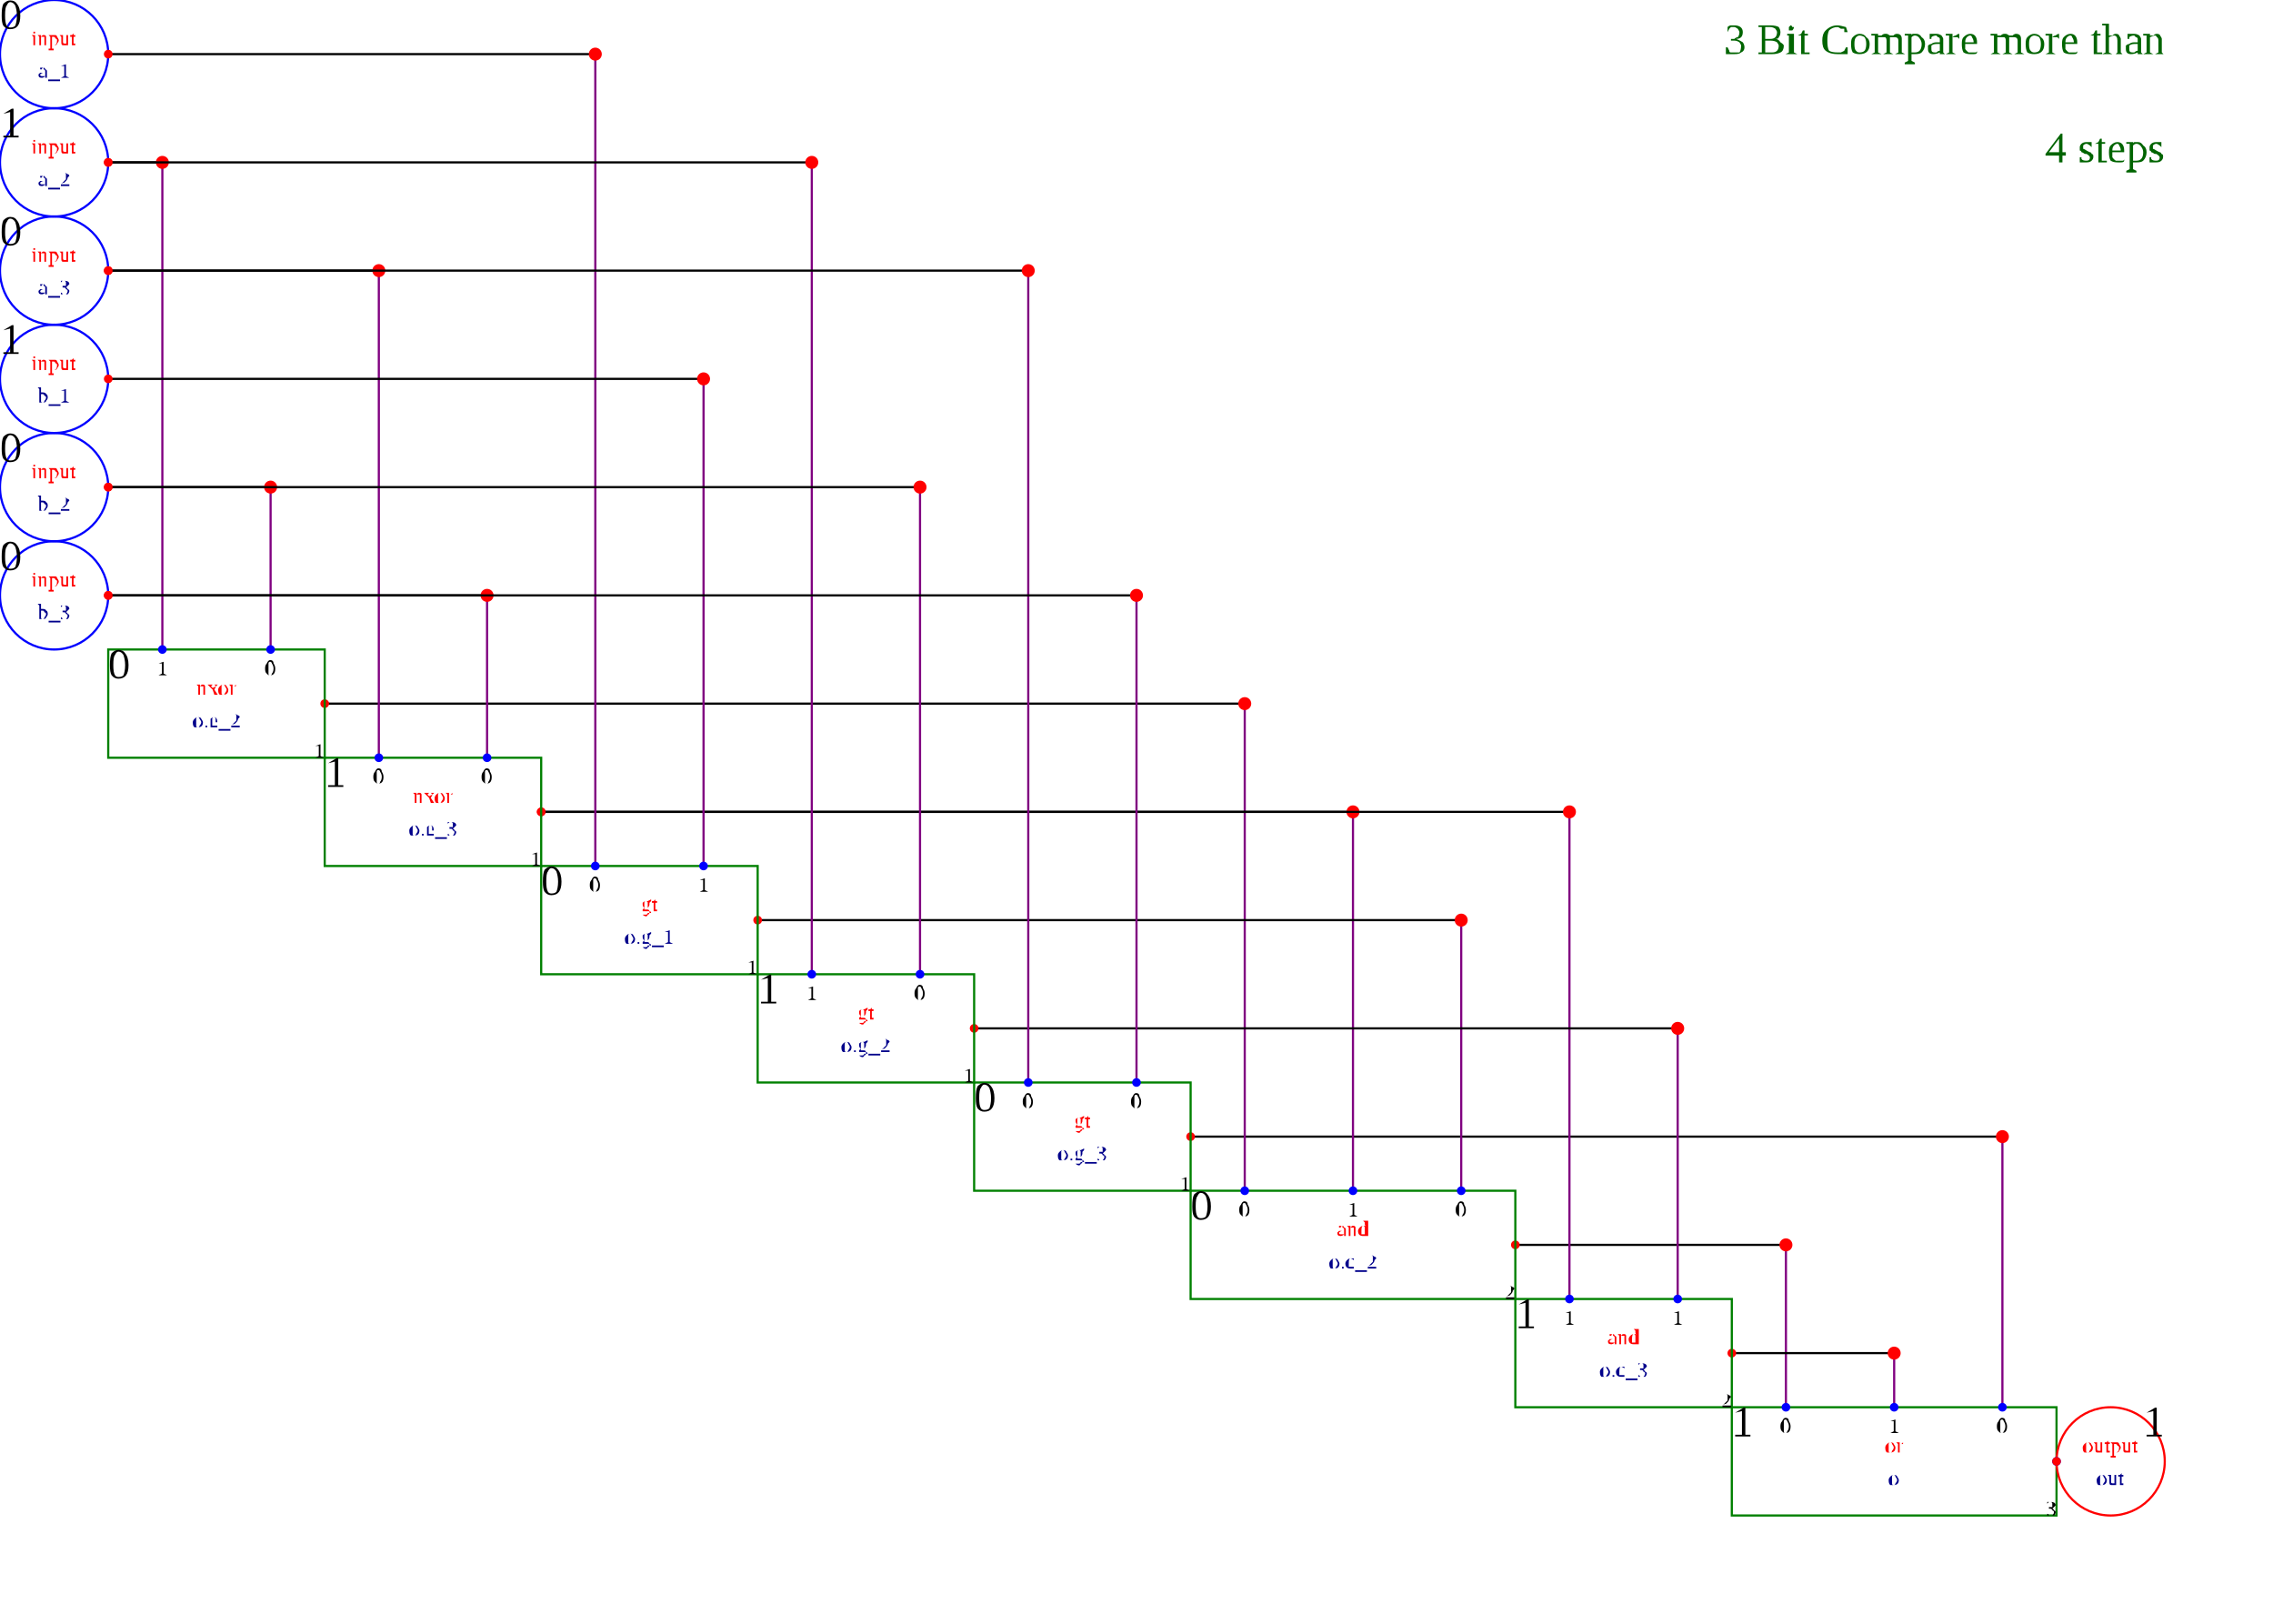
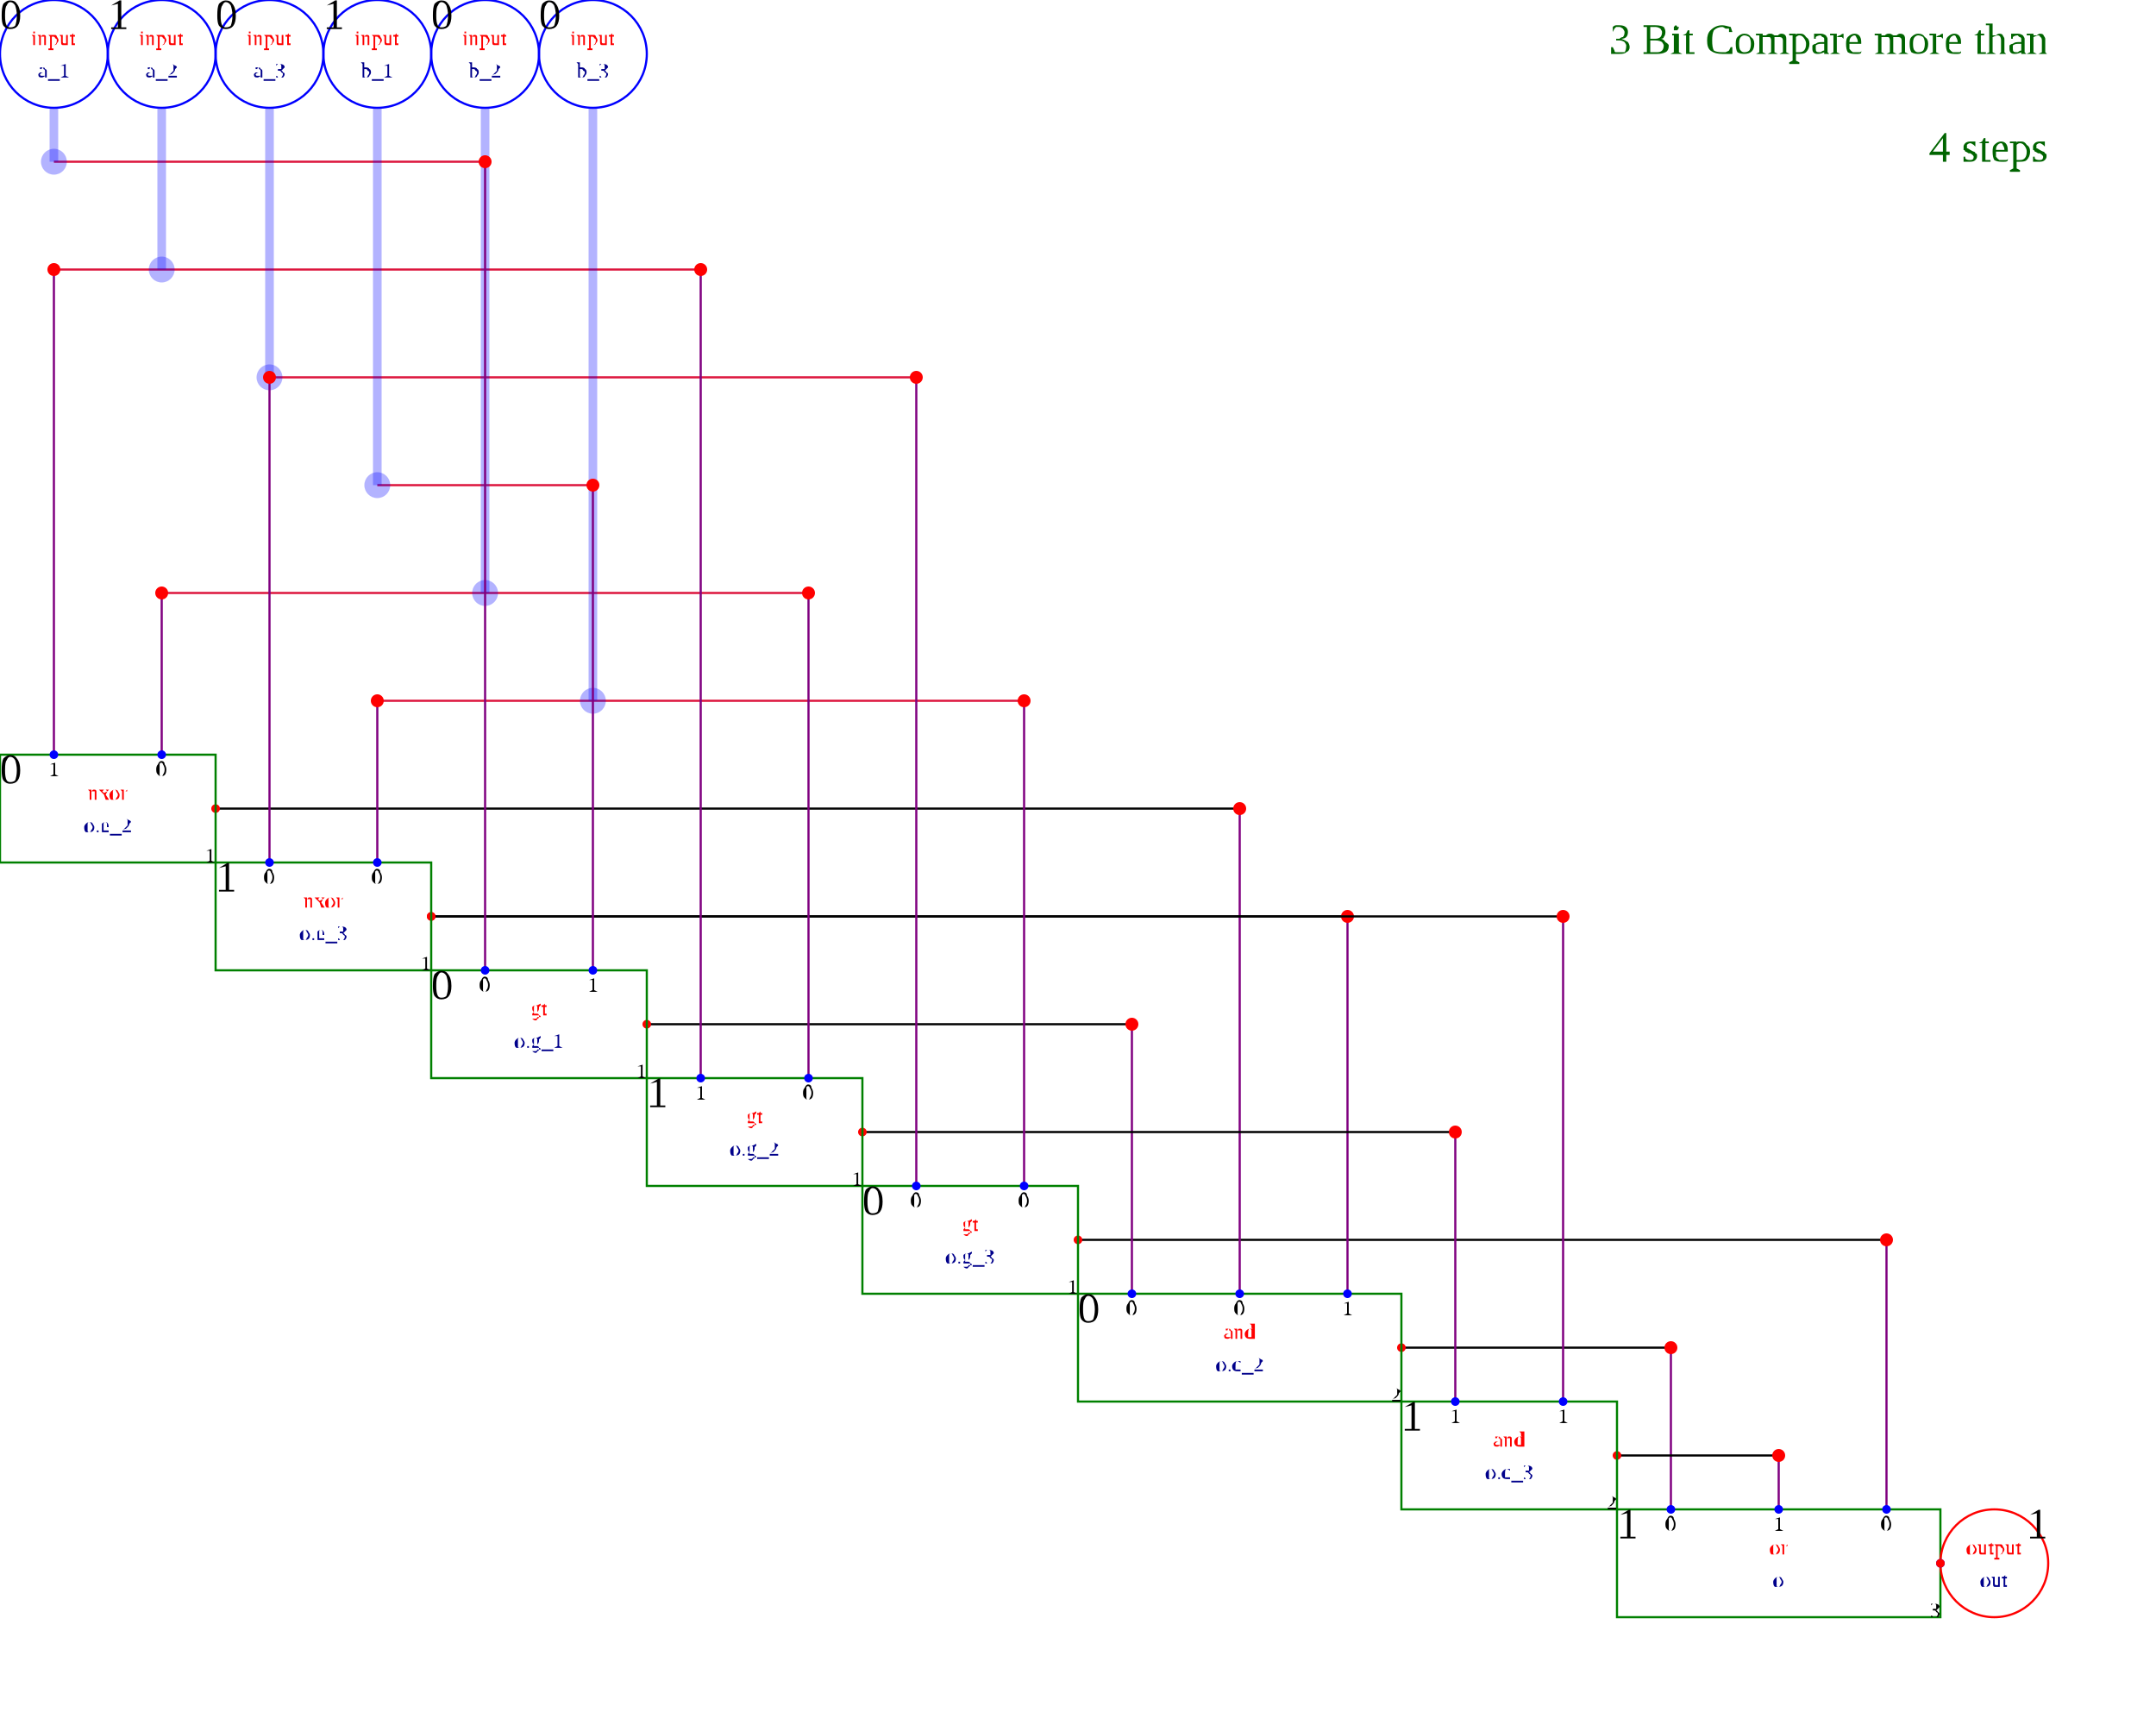
- <svg xmlns="http://www.w3.org/2000/svg" height="100%" viewBox="0 0 21 15" width="100%">
-   <text fill="darkGreen" font-size="0.4" stroke-width="0.04" text-anchor="end" x="20" y="0.5">3 Bit Compare more than
+ <svg xmlns="http://www.w3.org/2000/svg" height="100%" viewBox="0 0 20 16" width="100%">
+   <text fill="darkGreen" font-size="0.4" stroke-width="0.04" text-anchor="end" x="19" y="0.5" z="-1">3 Bit Compare more than
</text>
-   <text fill="darkGreen" font-size="0.4" stroke-width="0.04" text-anchor="end" x="20" y="1.5">4 steps</text>
+   <text fill="darkGreen" font-size="0.4" stroke-width="0.04" text-anchor="end" x="19" y="1.5" z="-1">4 steps</text>
+   <line font-size="0.2" stroke="#DC143C" stroke-width="0.02" x1="0.5" x2="4.5" y1="1.5" y2="1.5" />
+   <line font-size="0.2" opacity="0.3" stroke="blue" stroke-width="0.08" x1="0.5" x2="0.5" y1="1" y2="1.5" />
+   <circle cx="0.5" cy="1.5" fill="blue" font-size="0.2" opacity="0.3" r="0.12" stroke-width="0.02" />
+   <line font-size="0.2" stroke="#DC143C" stroke-width="0.02" x1="0.5" x2="6.5" y1="2.5" y2="2.5" />
+   <line font-size="0.2" opacity="0.3" stroke="blue" stroke-width="0.08" x1="1.5" x2="1.5" y1="1" y2="2.5" />
+   <circle cx="1.5" cy="2.5" fill="blue" font-size="0.2" opacity="0.3" r="0.12" stroke-width="0.02" />
+   <line font-size="0.2" stroke="#DC143C" stroke-width="0.02" x1="2.5" x2="8.5" y1="3.5" y2="3.5" />
+   <line font-size="0.2" opacity="0.3" stroke="blue" stroke-width="0.08" x1="2.5" x2="2.5" y1="1" y2="3.5" />
+   <circle cx="2.5" cy="3.5" fill="blue" font-size="0.2" opacity="0.3" r="0.12" stroke-width="0.02" />
+   <line font-size="0.2" stroke="#DC143C" stroke-width="0.02" x1="3.5" x2="5.5" y1="4.5" y2="4.5" />
+   <line font-size="0.2" opacity="0.3" stroke="blue" stroke-width="0.08" x1="3.5" x2="3.5" y1="1" y2="4.5" />
+   <circle cx="3.5" cy="4.5" fill="blue" font-size="0.2" opacity="0.3" r="0.12" stroke-width="0.02" />
+   <line font-size="0.2" stroke="#DC143C" stroke-width="0.02" x1="1.5" x2="7.5" y1="5.5" y2="5.5" />
+   <line font-size="0.2" opacity="0.3" stroke="blue" stroke-width="0.08" x1="4.5" x2="4.5" y1="1" y2="5.5" />
+   <circle cx="4.5" cy="5.5" fill="blue" font-size="0.2" opacity="0.3" r="0.12" stroke-width="0.02" />
+   <line font-size="0.2" stroke="#DC143C" stroke-width="0.02" x1="3.5" x2="9.5" y1="6.5" y2="6.5" />
+   <line font-size="0.2" opacity="0.3" stroke="blue" stroke-width="0.08" x1="5.5" x2="5.5" y1="1" y2="6.5" />
+   <circle cx="5.5" cy="6.5" fill="blue" font-size="0.2" opacity="0.3" r="0.12" stroke-width="0.02" />
  <circle cx="0.5" cy="0.5" fill="transparent" font-size="0.2" r="0.5" stroke="blue" stroke-width="0.02" />
  <text dominant-baseline="hanging" fill="black" font-size="0.4" stroke-width="0.04" text-anchor="start" x="0" y="0">0</text>
  <text dominant-baseline="auto" fill="red" font-size="0.2" stroke-width="0.02" text-anchor="middle" x="0.5" y="0.417">input</text>
  <text dominant-baseline="hanging" fill="darkblue" font-size="0.2" stroke-width="0.02" text-anchor="middle" x="0.5" y="0.583">a_1</text>
-   <circle cx="0.5" cy="1.5" fill="transparent" font-size="0.2" r="0.5" stroke="blue" stroke-width="0.02" />
-   <text dominant-baseline="hanging" fill="black" font-size="0.4" stroke-width="0.04" text-anchor="start" x="0" y="1">1</text>
-   <text dominant-baseline="auto" fill="red" font-size="0.2" stroke-width="0.02" text-anchor="middle" x="0.5" y="1.417">input</text>
-   <text dominant-baseline="hanging" fill="darkblue" font-size="0.2" stroke-width="0.02" text-anchor="middle" x="0.5" y="1.583">a_2</text>
-   <circle cx="0.5" cy="2.5" fill="transparent" font-size="0.2" r="0.5" stroke="blue" stroke-width="0.02" />
-   <text dominant-baseline="hanging" fill="black" font-size="0.4" stroke-width="0.04" text-anchor="start" x="0" y="2">0</text>
-   <text dominant-baseline="auto" fill="red" font-size="0.2" stroke-width="0.02" text-anchor="middle" x="0.5" y="2.417">input</text>
-   <text dominant-baseline="hanging" fill="darkblue" font-size="0.2" stroke-width="0.02" text-anchor="middle" x="0.5" y="2.583">a_3</text>
-   <circle cx="0.5" cy="3.5" fill="transparent" font-size="0.2" r="0.5" stroke="blue" stroke-width="0.02" />
-   <text dominant-baseline="hanging" fill="black" font-size="0.4" stroke-width="0.04" text-anchor="start" x="0" y="3">1</text>
-   <text dominant-baseline="auto" fill="red" font-size="0.2" stroke-width="0.02" text-anchor="middle" x="0.5" y="3.417">input</text>
-   <text dominant-baseline="hanging" fill="darkblue" font-size="0.2" stroke-width="0.02" text-anchor="middle" x="0.5" y="3.583">b_1</text>
-   <circle cx="0.5" cy="4.5" fill="transparent" font-size="0.2" r="0.5" stroke="blue" stroke-width="0.02" />
-   <text dominant-baseline="hanging" fill="black" font-size="0.4" stroke-width="0.04" text-anchor="start" x="0" y="4">0</text>
-   <text dominant-baseline="auto" fill="red" font-size="0.2" stroke-width="0.02" text-anchor="middle" x="0.5" y="4.417">input</text>
-   <text dominant-baseline="hanging" fill="darkblue" font-size="0.2" stroke-width="0.02" text-anchor="middle" x="0.5" y="4.583">b_2</text>
-   <circle cx="0.5" cy="5.5" fill="transparent" font-size="0.2" r="0.5" stroke="blue" stroke-width="0.02" />
-   <text dominant-baseline="hanging" fill="black" font-size="0.4" stroke-width="0.04" text-anchor="start" x="0" y="5">0</text>
-   <text dominant-baseline="auto" fill="red" font-size="0.2" stroke-width="0.02" text-anchor="middle" x="0.5" y="5.417">input</text>
-   <text dominant-baseline="hanging" fill="darkblue" font-size="0.2" stroke-width="0.02" text-anchor="middle" x="0.5" y="5.583">b_3</text>
-   <rect fill="transparent" font-size="0.2" height="1" stroke="green" stroke-width="0.02" width="3" x="16" y="13" />
-   <text dominant-baseline="hanging" fill="black" font-size="0.4" stroke-width="0.04" text-anchor="start" x="16" y="13">1</text>
-   <text fill="black" font-size="0.2" stroke-width="0.02" text-anchor="end" x="19" y="14">3</text>
-   <text dominant-baseline="auto" fill="red" font-size="0.2" stroke-width="0.02" text-anchor="middle" x="17.5" y="13.417">or</text>
-   <text dominant-baseline="hanging" fill="darkblue" font-size="0.2" stroke-width="0.02" text-anchor="middle" x="17.5" y="13.583">o</text>
-   <line font-size="0.2" stroke="black" stroke-width="0.02" x1="14" x2="16.5" y1="11.5" y2="11.5" />
-   <line font-size="0.2" stroke="purple" stroke-width="0.02" x1="16.5" x2="16.5" y1="11.5" y2="13" />
-   <circle cx="16.5" cy="11.5" fill="red" font-size="0.2" r="0.06" stroke-width="0.02" />
-   <circle cx="16.5" cy="13" fill="blue" font-size="0.2" r="0.04" stroke-width="0.02" />
-   <circle cx="14" cy="11.5" fill="red" font-size="0.2" r="0.04" stroke-width="0.02" />
-   <text dominant-baseline="hanging" fill="black" font-size="0.2" stroke-width="0.02" text-anchor="middle" x="16.5" y="13.1">0</text>
-   <line font-size="0.2" stroke="black" stroke-width="0.02" x1="16" x2="17.5" y1="12.5" y2="12.5" />
-   <line font-size="0.2" stroke="purple" stroke-width="0.02" x1="17.5" x2="17.5" y1="12.5" y2="13" />
-   <circle cx="17.5" cy="12.5" fill="red" font-size="0.2" r="0.06" stroke-width="0.02" />
-   <circle cx="17.5" cy="13" fill="blue" font-size="0.2" r="0.04" stroke-width="0.02" />
-   <circle cx="16" cy="12.5" fill="red" font-size="0.2" r="0.04" stroke-width="0.02" />
-   <text dominant-baseline="hanging" fill="black" font-size="0.2" stroke-width="0.02" text-anchor="middle" x="17.5" y="13.1">1</text>
-   <line font-size="0.2" stroke="black" stroke-width="0.02" x1="11" x2="18.5" y1="10.5" y2="10.5" />
-   <line font-size="0.2" stroke="purple" stroke-width="0.02" x1="18.5" x2="18.5" y1="10.5" y2="13" />
-   <circle cx="18.5" cy="10.5" fill="red" font-size="0.2" r="0.06" stroke-width="0.02" />
-   <circle cx="18.5" cy="13" fill="blue" font-size="0.2" r="0.04" stroke-width="0.02" />
-   <circle cx="11" cy="10.5" fill="red" font-size="0.2" r="0.04" stroke-width="0.02" />
-   <text dominant-baseline="hanging" fill="black" font-size="0.2" stroke-width="0.02" text-anchor="middle" x="18.5" y="13.1">0</text>
-   <rect fill="transparent" font-size="0.2" height="1" stroke="green" stroke-width="0.02" width="3" x="11" y="11" />
-   <text dominant-baseline="hanging" fill="black" font-size="0.4" stroke-width="0.04" text-anchor="start" x="11" y="11">0</text>
-   <text fill="black" font-size="0.2" stroke-width="0.02" text-anchor="end" x="14" y="12">2</text>
-   <text dominant-baseline="auto" fill="red" font-size="0.2" stroke-width="0.02" text-anchor="middle" x="12.5" y="11.417">and</text>
-   <text dominant-baseline="hanging" fill="darkblue" font-size="0.2" stroke-width="0.02" text-anchor="middle" x="12.5" y="11.583">o.c_2</text>
-   <line font-size="0.2" stroke="black" stroke-width="0.02" x1="3" x2="11.5" y1="6.5" y2="6.5" />
-   <line font-size="0.2" stroke="purple" stroke-width="0.02" x1="11.5" x2="11.5" y1="6.5" y2="11" />
-   <circle cx="11.5" cy="6.5" fill="red" font-size="0.2" r="0.06" stroke-width="0.02" />
-   <circle cx="11.5" cy="11" fill="blue" font-size="0.2" r="0.04" stroke-width="0.02" />
-   <circle cx="3" cy="6.5" fill="red" font-size="0.2" r="0.04" stroke-width="0.02" />
-   <text dominant-baseline="hanging" fill="black" font-size="0.2" stroke-width="0.02" text-anchor="middle" x="11.5" y="11.1">0</text>
-   <line font-size="0.2" stroke="black" stroke-width="0.02" x1="5" x2="12.5" y1="7.5" y2="7.5" />
-   <line font-size="0.2" stroke="purple" stroke-width="0.02" x1="12.5" x2="12.5" y1="7.5" y2="11" />
-   <circle cx="12.5" cy="7.5" fill="red" font-size="0.2" r="0.06" stroke-width="0.02" />
-   <circle cx="12.5" cy="11" fill="blue" font-size="0.2" r="0.04" stroke-width="0.02" />
-   <circle cx="5" cy="7.5" fill="red" font-size="0.2" r="0.04" stroke-width="0.02" />
-   <text dominant-baseline="hanging" fill="black" font-size="0.2" stroke-width="0.02" text-anchor="middle" x="12.5" y="11.1">1</text>
-   <line font-size="0.2" stroke="black" stroke-width="0.02" x1="7" x2="13.5" y1="8.5" y2="8.5" />
-   <line font-size="0.2" stroke="purple" stroke-width="0.02" x1="13.5" x2="13.5" y1="8.5" y2="11" />
-   <circle cx="13.5" cy="8.5" fill="red" font-size="0.2" r="0.06" stroke-width="0.02" />
-   <circle cx="13.5" cy="11" fill="blue" font-size="0.2" r="0.04" stroke-width="0.02" />
-   <circle cx="7" cy="8.5" fill="red" font-size="0.2" r="0.04" stroke-width="0.02" />
-   <text dominant-baseline="hanging" fill="black" font-size="0.2" stroke-width="0.02" text-anchor="middle" x="13.5" y="11.1">0</text>
-   <rect fill="transparent" font-size="0.2" height="1" stroke="green" stroke-width="0.02" width="2" x="14" y="12" />
-   <text dominant-baseline="hanging" fill="black" font-size="0.4" stroke-width="0.04" text-anchor="start" x="14" y="12">1</text>
-   <text fill="black" font-size="0.2" stroke-width="0.02" text-anchor="end" x="16" y="13">2</text>
-   <text dominant-baseline="auto" fill="red" font-size="0.2" stroke-width="0.02" text-anchor="middle" x="15" y="12.417">and</text>
-   <text dominant-baseline="hanging" fill="darkblue" font-size="0.2" stroke-width="0.02" text-anchor="middle" x="15" y="12.583">o.c_3</text>
-   <line font-size="0.2" stroke="black" stroke-width="0.02" x1="5" x2="14.5" y1="7.5" y2="7.5" />
-   <line font-size="0.2" stroke="purple" stroke-width="0.02" x1="14.5" x2="14.5" y1="7.5" y2="12" />
-   <circle cx="14.5" cy="7.5" fill="red" font-size="0.2" r="0.06" stroke-width="0.02" />
-   <circle cx="14.5" cy="12" fill="blue" font-size="0.2" r="0.04" stroke-width="0.02" />
-   <circle cx="5" cy="7.5" fill="red" font-size="0.2" r="0.04" stroke-width="0.02" />
-   <text dominant-baseline="hanging" fill="black" font-size="0.2" stroke-width="0.02" text-anchor="middle" x="14.5" y="12.1">1</text>
-   <line font-size="0.2" stroke="black" stroke-width="0.02" x1="9" x2="15.5" y1="9.5" y2="9.5" />
-   <line font-size="0.2" stroke="purple" stroke-width="0.02" x1="15.5" x2="15.5" y1="9.5" y2="12" />
-   <circle cx="15.5" cy="9.5" fill="red" font-size="0.2" r="0.06" stroke-width="0.02" />
-   <circle cx="15.5" cy="12" fill="blue" font-size="0.2" r="0.04" stroke-width="0.02" />
-   <circle cx="9" cy="9.5" fill="red" font-size="0.2" r="0.04" stroke-width="0.02" />
-   <text dominant-baseline="hanging" fill="black" font-size="0.2" stroke-width="0.02" text-anchor="middle" x="15.5" y="12.1">1</text>
-   <rect fill="transparent" font-size="0.2" height="1" stroke="green" stroke-width="0.02" width="2" x="1" y="6" />
-   <text dominant-baseline="hanging" fill="black" font-size="0.4" stroke-width="0.04" text-anchor="start" x="1" y="6">0</text>
-   <text fill="black" font-size="0.2" stroke-width="0.02" text-anchor="end" x="3" y="7">1</text>
-   <text dominant-baseline="auto" fill="red" font-size="0.2" stroke-width="0.02" text-anchor="middle" x="2" y="6.417">nxor</text>
-   <text dominant-baseline="hanging" fill="darkblue" font-size="0.2" stroke-width="0.02" text-anchor="middle" x="2" y="6.583">o.e_2</text>
-   <line font-size="0.2" stroke="black" stroke-width="0.02" x1="1" x2="1.5" y1="1.5" y2="1.5" />
-   <line font-size="0.2" stroke="purple" stroke-width="0.02" x1="1.5" x2="1.5" y1="1.5" y2="6" />
-   <circle cx="1.5" cy="1.5" fill="red" font-size="0.2" r="0.06" stroke-width="0.02" />
-   <circle cx="1.5" cy="6" fill="blue" font-size="0.2" r="0.04" stroke-width="0.02" />
-   <circle cx="1" cy="1.5" fill="red" font-size="0.2" r="0.04" stroke-width="0.02" />
-   <text dominant-baseline="hanging" fill="black" font-size="0.2" stroke-width="0.02" text-anchor="middle" x="1.5" y="6.1">1</text>
-   <line font-size="0.2" stroke="black" stroke-width="0.02" x1="1" x2="2.5" y1="4.5" y2="4.5" />
-   <line font-size="0.2" stroke="purple" stroke-width="0.02" x1="2.5" x2="2.5" y1="4.5" y2="6" />
-   <circle cx="2.5" cy="4.5" fill="red" font-size="0.2" r="0.06" stroke-width="0.02" />
-   <circle cx="2.5" cy="6" fill="blue" font-size="0.2" r="0.04" stroke-width="0.02" />
-   <circle cx="1" cy="4.5" fill="red" font-size="0.2" r="0.04" stroke-width="0.02" />
-   <text dominant-baseline="hanging" fill="black" font-size="0.2" stroke-width="0.02" text-anchor="middle" x="2.5" y="6.1">0</text>
-   <rect fill="transparent" font-size="0.2" height="1" stroke="green" stroke-width="0.02" width="2" x="3" y="7" />
-   <text dominant-baseline="hanging" fill="black" font-size="0.4" stroke-width="0.04" text-anchor="start" x="3" y="7">1</text>
-   <text fill="black" font-size="0.2" stroke-width="0.02" text-anchor="end" x="5" y="8">1</text>
-   <text dominant-baseline="auto" fill="red" font-size="0.2" stroke-width="0.02" text-anchor="middle" x="4" y="7.417">nxor</text>
-   <text dominant-baseline="hanging" fill="darkblue" font-size="0.2" stroke-width="0.02" text-anchor="middle" x="4" y="7.583">o.e_3</text>
-   <line font-size="0.2" stroke="black" stroke-width="0.02" x1="1" x2="3.5" y1="2.5" y2="2.5" />
-   <line font-size="0.2" stroke="purple" stroke-width="0.02" x1="3.5" x2="3.5" y1="2.5" y2="7" />
-   <circle cx="3.5" cy="2.5" fill="red" font-size="0.2" r="0.06" stroke-width="0.02" />
-   <circle cx="3.5" cy="7" fill="blue" font-size="0.2" r="0.04" stroke-width="0.02" />
-   <circle cx="1" cy="2.5" fill="red" font-size="0.2" r="0.04" stroke-width="0.02" />
-   <text dominant-baseline="hanging" fill="black" font-size="0.2" stroke-width="0.02" text-anchor="middle" x="3.5" y="7.1">0</text>
-   <line font-size="0.2" stroke="black" stroke-width="0.02" x1="1" x2="4.5" y1="5.5" y2="5.5" />
-   <line font-size="0.2" stroke="purple" stroke-width="0.02" x1="4.5" x2="4.5" y1="5.5" y2="7" />
-   <circle cx="4.5" cy="5.5" fill="red" font-size="0.2" r="0.06" stroke-width="0.02" />
-   <circle cx="4.5" cy="7" fill="blue" font-size="0.2" r="0.04" stroke-width="0.02" />
-   <circle cx="1" cy="5.5" fill="red" font-size="0.2" r="0.04" stroke-width="0.02" />
-   <text dominant-baseline="hanging" fill="black" font-size="0.2" stroke-width="0.02" text-anchor="middle" x="4.5" y="7.1">0</text>
-   <rect fill="transparent" font-size="0.2" height="1" stroke="green" stroke-width="0.02" width="2" x="5" y="8" />
-   <text dominant-baseline="hanging" fill="black" font-size="0.4" stroke-width="0.04" text-anchor="start" x="5" y="8">0</text>
-   <text fill="black" font-size="0.2" stroke-width="0.02" text-anchor="end" x="7" y="9">1</text>
-   <text dominant-baseline="auto" fill="red" font-size="0.2" stroke-width="0.02" text-anchor="middle" x="6" y="8.417">gt</text>
-   <text dominant-baseline="hanging" fill="darkblue" font-size="0.2" stroke-width="0.02" text-anchor="middle" x="6" y="8.583">o.g_1</text>
-   <line font-size="0.2" stroke="black" stroke-width="0.02" x1="1" x2="5.5" y1="0.5" y2="0.5" />
-   <line font-size="0.2" stroke="purple" stroke-width="0.02" x1="5.5" x2="5.5" y1="0.5" y2="8" />
-   <circle cx="5.5" cy="0.5" fill="red" font-size="0.2" r="0.06" stroke-width="0.02" />
-   <circle cx="5.5" cy="8" fill="blue" font-size="0.2" r="0.04" stroke-width="0.02" />
-   <circle cx="1" cy="0.5" fill="red" font-size="0.2" r="0.04" stroke-width="0.02" />
-   <text dominant-baseline="hanging" fill="black" font-size="0.2" stroke-width="0.02" text-anchor="middle" x="5.5" y="8.1">0</text>
-   <line font-size="0.2" stroke="black" stroke-width="0.02" x1="1" x2="6.5" y1="3.5" y2="3.5" />
-   <line font-size="0.2" stroke="purple" stroke-width="0.02" x1="6.5" x2="6.5" y1="3.5" y2="8" />
-   <circle cx="6.5" cy="3.5" fill="red" font-size="0.2" r="0.06" stroke-width="0.02" />
-   <circle cx="6.5" cy="8" fill="blue" font-size="0.2" r="0.04" stroke-width="0.02" />
-   <circle cx="1" cy="3.5" fill="red" font-size="0.2" r="0.04" stroke-width="0.02" />
-   <text dominant-baseline="hanging" fill="black" font-size="0.2" stroke-width="0.02" text-anchor="middle" x="6.5" y="8.1">1</text>
-   <rect fill="transparent" font-size="0.2" height="1" stroke="green" stroke-width="0.02" width="2" x="7" y="9" />
-   <text dominant-baseline="hanging" fill="black" font-size="0.4" stroke-width="0.04" text-anchor="start" x="7" y="9">1</text>
-   <text fill="black" font-size="0.2" stroke-width="0.02" text-anchor="end" x="9" y="10">1</text>
-   <text dominant-baseline="auto" fill="red" font-size="0.2" stroke-width="0.02" text-anchor="middle" x="8" y="9.417">gt</text>
-   <text dominant-baseline="hanging" fill="darkblue" font-size="0.2" stroke-width="0.02" text-anchor="middle" x="8" y="9.583">o.g_2</text>
-   <line font-size="0.2" stroke="black" stroke-width="0.02" x1="1" x2="7.5" y1="1.5" y2="1.5" />
-   <line font-size="0.2" stroke="purple" stroke-width="0.02" x1="7.5" x2="7.5" y1="1.5" y2="9" />
-   <circle cx="7.5" cy="1.5" fill="red" font-size="0.2" r="0.06" stroke-width="0.02" />
-   <circle cx="7.5" cy="9" fill="blue" font-size="0.2" r="0.04" stroke-width="0.02" />
-   <circle cx="1" cy="1.5" fill="red" font-size="0.2" r="0.04" stroke-width="0.02" />
-   <text dominant-baseline="hanging" fill="black" font-size="0.2" stroke-width="0.02" text-anchor="middle" x="7.5" y="9.1">1</text>
-   <line font-size="0.2" stroke="black" stroke-width="0.02" x1="1" x2="8.5" y1="4.5" y2="4.5" />
-   <line font-size="0.2" stroke="purple" stroke-width="0.02" x1="8.5" x2="8.5" y1="4.5" y2="9" />
-   <circle cx="8.5" cy="4.5" fill="red" font-size="0.2" r="0.06" stroke-width="0.02" />
-   <circle cx="8.5" cy="9" fill="blue" font-size="0.2" r="0.04" stroke-width="0.02" />
-   <circle cx="1" cy="4.5" fill="red" font-size="0.2" r="0.04" stroke-width="0.02" />
-   <text dominant-baseline="hanging" fill="black" font-size="0.2" stroke-width="0.02" text-anchor="middle" x="8.5" y="9.1">0</text>
-   <rect fill="transparent" font-size="0.2" height="1" stroke="green" stroke-width="0.02" width="2" x="9" y="10" />
-   <text dominant-baseline="hanging" fill="black" font-size="0.4" stroke-width="0.04" text-anchor="start" x="9" y="10">0</text>
-   <text fill="black" font-size="0.2" stroke-width="0.02" text-anchor="end" x="11" y="11">1</text>
-   <text dominant-baseline="auto" fill="red" font-size="0.2" stroke-width="0.02" text-anchor="middle" x="10" y="10.417">gt</text>
-   <text dominant-baseline="hanging" fill="darkblue" font-size="0.2" stroke-width="0.02" text-anchor="middle" x="10" y="10.583">o.g_3</text>
-   <line font-size="0.2" stroke="black" stroke-width="0.02" x1="1" x2="9.5" y1="2.5" y2="2.5" />
-   <line font-size="0.2" stroke="purple" stroke-width="0.02" x1="9.5" x2="9.5" y1="2.5" y2="10" />
-   <circle cx="9.5" cy="2.5" fill="red" font-size="0.2" r="0.06" stroke-width="0.02" />
-   <circle cx="9.5" cy="10" fill="blue" font-size="0.2" r="0.04" stroke-width="0.02" />
-   <circle cx="1" cy="2.5" fill="red" font-size="0.2" r="0.04" stroke-width="0.02" />
-   <text dominant-baseline="hanging" fill="black" font-size="0.2" stroke-width="0.02" text-anchor="middle" x="9.5" y="10.1">0</text>
-   <line font-size="0.2" stroke="black" stroke-width="0.02" x1="1" x2="10.5" y1="5.5" y2="5.5" />
-   <line font-size="0.2" stroke="purple" stroke-width="0.02" x1="10.5" x2="10.5" y1="5.5" y2="10" />
-   <circle cx="10.5" cy="5.5" fill="red" font-size="0.2" r="0.06" stroke-width="0.02" />
-   <circle cx="10.5" cy="10" fill="blue" font-size="0.2" r="0.04" stroke-width="0.02" />
-   <circle cx="1" cy="5.5" fill="red" font-size="0.2" r="0.04" stroke-width="0.02" />
-   <text dominant-baseline="hanging" fill="black" font-size="0.2" stroke-width="0.02" text-anchor="middle" x="10.5" y="10.1">0</text>
-   <circle cx="19.5" cy="13.5" fill="transparent" font-size="0.2" r="0.5" stroke="red" stroke-width="0.02" />
-   <text dominant-baseline="hanging" fill="black" font-size="0.4" stroke-width="0.04" text-anchor="end" x="20" y="13">1</text>
-   <text dominant-baseline="auto" fill="red" font-size="0.2" stroke-width="0.02" text-anchor="middle" x="19.5" y="13.417">output</text>
-   <text dominant-baseline="hanging" fill="darkblue" font-size="0.2" stroke-width="0.02" text-anchor="middle" x="19.5" y="13.583">out</text>
-   <line font-size="0.2" stroke="black" stroke-width="0.02" x1="19" x2="19" y1="13.5" y2="13.5" />
-   <circle cx="19" cy="13.5" fill="blue" font-size="0.2" r="0.04" stroke-width="0.02" />
-   <circle cx="19" cy="13.5" fill="red" font-size="0.2" r="0.04" stroke-width="0.02" />
+   <circle cx="1.5" cy="0.5" fill="transparent" font-size="0.2" r="0.5" stroke="blue" stroke-width="0.02" />
+   <text dominant-baseline="hanging" fill="black" font-size="0.4" stroke-width="0.04" text-anchor="start" x="1" y="0">1</text>
+   <text dominant-baseline="auto" fill="red" font-size="0.2" stroke-width="0.02" text-anchor="middle" x="1.5" y="0.417">input</text>
+   <text dominant-baseline="hanging" fill="darkblue" font-size="0.2" stroke-width="0.02" text-anchor="middle" x="1.5" y="0.583">a_2</text>
+   <circle cx="2.5" cy="0.5" fill="transparent" font-size="0.2" r="0.5" stroke="blue" stroke-width="0.02" />
+   <text dominant-baseline="hanging" fill="black" font-size="0.4" stroke-width="0.04" text-anchor="start" x="2" y="0">0</text>
+   <text dominant-baseline="auto" fill="red" font-size="0.2" stroke-width="0.02" text-anchor="middle" x="2.5" y="0.417">input</text>
+   <text dominant-baseline="hanging" fill="darkblue" font-size="0.2" stroke-width="0.02" text-anchor="middle" x="2.5" y="0.583">a_3</text>
+   <circle cx="3.5" cy="0.5" fill="transparent" font-size="0.2" r="0.5" stroke="blue" stroke-width="0.02" />
+   <text dominant-baseline="hanging" fill="black" font-size="0.4" stroke-width="0.04" text-anchor="start" x="3" y="0">1</text>
+   <text dominant-baseline="auto" fill="red" font-size="0.2" stroke-width="0.02" text-anchor="middle" x="3.5" y="0.417">input</text>
+   <text dominant-baseline="hanging" fill="darkblue" font-size="0.2" stroke-width="0.02" text-anchor="middle" x="3.5" y="0.583">b_1</text>
+   <circle cx="4.5" cy="0.5" fill="transparent" font-size="0.2" r="0.5" stroke="blue" stroke-width="0.02" />
+   <text dominant-baseline="hanging" fill="black" font-size="0.4" stroke-width="0.04" text-anchor="start" x="4" y="0">0</text>
+   <text dominant-baseline="auto" fill="red" font-size="0.2" stroke-width="0.02" text-anchor="middle" x="4.5" y="0.417">input</text>
+   <text dominant-baseline="hanging" fill="darkblue" font-size="0.2" stroke-width="0.02" text-anchor="middle" x="4.5" y="0.583">b_2</text>
+   <circle cx="5.5" cy="0.5" fill="transparent" font-size="0.2" r="0.5" stroke="blue" stroke-width="0.02" />
+   <text dominant-baseline="hanging" fill="black" font-size="0.4" stroke-width="0.04" text-anchor="start" x="5" y="0">0</text>
+   <text dominant-baseline="auto" fill="red" font-size="0.2" stroke-width="0.02" text-anchor="middle" x="5.5" y="0.417">input</text>
+   <text dominant-baseline="hanging" fill="darkblue" font-size="0.2" stroke-width="0.02" text-anchor="middle" x="5.5" y="0.583">b_3</text>
+   <rect fill="transparent" font-size="0.2" height="1" stroke="green" stroke-width="0.02" width="3" x="15" y="14" />
+   <text dominant-baseline="hanging" fill="black" font-size="0.4" stroke-width="0.04" text-anchor="start" x="15" y="14">1</text>
+   <text fill="black" font-size="0.2" stroke-width="0.02" text-anchor="end" x="18" y="15">3</text>
+   <text dominant-baseline="auto" fill="red" font-size="0.2" stroke-width="0.02" text-anchor="middle" x="16.5" y="14.417">or</text>
+   <text dominant-baseline="hanging" fill="darkblue" font-size="0.2" stroke-width="0.02" text-anchor="middle" x="16.5" y="14.583">o</text>
+   <line font-size="0.2" stroke="black" stroke-width="0.02" x1="13" x2="15.5" y1="12.5" y2="12.5" />
+   <line font-size="0.2" stroke="purple" stroke-width="0.02" x1="15.5" x2="15.5" y1="12.5" y2="14" />
+   <circle cx="15.5" cy="12.5" fill="red" font-size="0.2" r="0.06" stroke-width="0.02" />
+   <circle cx="15.5" cy="14" fill="blue" font-size="0.2" r="0.04" stroke-width="0.02" />
+   <circle cx="13" cy="12.5" fill="red" font-size="0.2" r="0.04" stroke-width="0.02" />
+   <text fill="black" font-size="0.2" stroke-width="0.02" text-anchor="middle" x="15.5" y="14.2">0</text>
+   <line font-size="0.2" stroke="black" stroke-width="0.02" x1="15" x2="16.5" y1="13.5" y2="13.5" />
+   <line font-size="0.2" stroke="purple" stroke-width="0.02" x1="16.5" x2="16.5" y1="13.5" y2="14" />
+   <circle cx="16.5" cy="13.5" fill="red" font-size="0.2" r="0.06" stroke-width="0.02" />
+   <circle cx="16.5" cy="14" fill="blue" font-size="0.2" r="0.04" stroke-width="0.02" />
+   <circle cx="15" cy="13.5" fill="red" font-size="0.2" r="0.04" stroke-width="0.02" />
+   <text fill="black" font-size="0.2" stroke-width="0.02" text-anchor="middle" x="16.5" y="14.2">1</text>
+   <line font-size="0.2" stroke="black" stroke-width="0.02" x1="10" x2="17.5" y1="11.5" y2="11.5" />
+   <line font-size="0.2" stroke="purple" stroke-width="0.02" x1="17.5" x2="17.5" y1="11.5" y2="14" />
+   <circle cx="17.5" cy="11.5" fill="red" font-size="0.2" r="0.06" stroke-width="0.02" />
+   <circle cx="17.5" cy="14" fill="blue" font-size="0.2" r="0.04" stroke-width="0.02" />
+   <circle cx="10" cy="11.5" fill="red" font-size="0.2" r="0.04" stroke-width="0.02" />
+   <text fill="black" font-size="0.2" stroke-width="0.02" text-anchor="middle" x="17.5" y="14.2">0</text>
+   <rect fill="transparent" font-size="0.2" height="1" stroke="green" stroke-width="0.02" width="3" x="10" y="12" />
+   <text dominant-baseline="hanging" fill="black" font-size="0.4" stroke-width="0.04" text-anchor="start" x="10" y="12">0</text>
+   <text fill="black" font-size="0.2" stroke-width="0.02" text-anchor="end" x="13" y="13">2</text>
+   <text dominant-baseline="auto" fill="red" font-size="0.2" stroke-width="0.02" text-anchor="middle" x="11.5" y="12.417">and</text>
+   <text dominant-baseline="hanging" fill="darkblue" font-size="0.2" stroke-width="0.02" text-anchor="middle" x="11.5" y="12.583">o.c_2</text>
+   <line font-size="0.2" stroke="black" stroke-width="0.02" x1="6" x2="10.5" y1="9.5" y2="9.5" />
+   <line font-size="0.2" stroke="purple" stroke-width="0.02" x1="10.5" x2="10.5" y1="9.5" y2="12" />
+   <circle cx="10.5" cy="9.5" fill="red" font-size="0.2" r="0.06" stroke-width="0.02" />
+   <circle cx="10.5" cy="12" fill="blue" font-size="0.2" r="0.04" stroke-width="0.02" />
+   <circle cx="6" cy="9.5" fill="red" font-size="0.2" r="0.04" stroke-width="0.02" />
+   <text fill="black" font-size="0.2" stroke-width="0.02" text-anchor="middle" x="10.5" y="12.2">0</text>
+   <line font-size="0.2" stroke="black" stroke-width="0.02" x1="2" x2="11.5" y1="7.5" y2="7.5" />
+   <line font-size="0.2" stroke="purple" stroke-width="0.02" x1="11.5" x2="11.5" y1="7.5" y2="12" />
+   <circle cx="11.5" cy="7.5" fill="red" font-size="0.2" r="0.06" stroke-width="0.02" />
+   <circle cx="11.5" cy="12" fill="blue" font-size="0.2" r="0.04" stroke-width="0.02" />
+   <circle cx="2" cy="7.5" fill="red" font-size="0.2" r="0.04" stroke-width="0.02" />
+   <text fill="black" font-size="0.2" stroke-width="0.02" text-anchor="middle" x="11.5" y="12.2">0</text>
+   <line font-size="0.2" stroke="black" stroke-width="0.02" x1="4" x2="12.5" y1="8.5" y2="8.5" />
+   <line font-size="0.2" stroke="purple" stroke-width="0.02" x1="12.5" x2="12.5" y1="8.5" y2="12" />
+   <circle cx="12.5" cy="8.5" fill="red" font-size="0.2" r="0.06" stroke-width="0.02" />
+   <circle cx="12.5" cy="12" fill="blue" font-size="0.2" r="0.04" stroke-width="0.02" />
+   <circle cx="4" cy="8.5" fill="red" font-size="0.2" r="0.04" stroke-width="0.02" />
+   <text fill="black" font-size="0.2" stroke-width="0.02" text-anchor="middle" x="12.5" y="12.2">1</text>
+   <rect fill="transparent" font-size="0.2" height="1" stroke="green" stroke-width="0.02" width="2" x="13" y="13" />
+   <text dominant-baseline="hanging" fill="black" font-size="0.4" stroke-width="0.04" text-anchor="start" x="13" y="13">1</text>
+   <text fill="black" font-size="0.2" stroke-width="0.02" text-anchor="end" x="15" y="14">2</text>
+   <text dominant-baseline="auto" fill="red" font-size="0.2" stroke-width="0.02" text-anchor="middle" x="14" y="13.417">and</text>
+   <text dominant-baseline="hanging" fill="darkblue" font-size="0.2" stroke-width="0.02" text-anchor="middle" x="14" y="13.583">o.c_3</text>
+   <line font-size="0.2" stroke="black" stroke-width="0.02" x1="8" x2="13.5" y1="10.5" y2="10.5" />
+   <line font-size="0.2" stroke="purple" stroke-width="0.02" x1="13.5" x2="13.5" y1="10.5" y2="13" />
+   <circle cx="13.5" cy="10.5" fill="red" font-size="0.2" r="0.06" stroke-width="0.02" />
+   <circle cx="13.5" cy="13" fill="blue" font-size="0.2" r="0.04" stroke-width="0.02" />
+   <circle cx="8" cy="10.5" fill="red" font-size="0.2" r="0.04" stroke-width="0.02" />
+   <text fill="black" font-size="0.2" stroke-width="0.02" text-anchor="middle" x="13.5" y="13.2">1</text>
+   <line font-size="0.2" stroke="black" stroke-width="0.02" x1="4" x2="14.5" y1="8.5" y2="8.5" />
+   <line font-size="0.2" stroke="purple" stroke-width="0.02" x1="14.5" x2="14.5" y1="8.5" y2="13" />
+   <circle cx="14.5" cy="8.5" fill="red" font-size="0.2" r="0.06" stroke-width="0.02" />
+   <circle cx="14.5" cy="13" fill="blue" font-size="0.2" r="0.04" stroke-width="0.02" />
+   <circle cx="4" cy="8.5" fill="red" font-size="0.2" r="0.04" stroke-width="0.02" />
+   <text fill="black" font-size="0.2" stroke-width="0.02" text-anchor="middle" x="14.5" y="13.2">1</text>
+   <rect fill="transparent" font-size="0.2" height="1" stroke="green" stroke-width="0.02" width="2" x="0" y="7" />
+   <text dominant-baseline="hanging" fill="black" font-size="0.4" stroke-width="0.04" text-anchor="start" x="0" y="7">0</text>
+   <text fill="black" font-size="0.2" stroke-width="0.02" text-anchor="end" x="2" y="8">1</text>
+   <text dominant-baseline="auto" fill="red" font-size="0.2" stroke-width="0.02" text-anchor="middle" x="1" y="7.417">nxor</text>
+   <text dominant-baseline="hanging" fill="darkblue" font-size="0.2" stroke-width="0.02" text-anchor="middle" x="1" y="7.583">o.e_2</text>
+   <line font-size="0.2" stroke="purple" stroke-width="0.02" x1="0.5" x2="0.5" y1="2.5" y2="7" />
+   <circle cx="0.5" cy="2.5" fill="red" font-size="0.2" r="0.06" stroke-width="0.02" />
+   <circle cx="0.5" cy="7" fill="blue" font-size="0.2" r="0.04" stroke-width="0.02" />
+   <text fill="black" font-size="0.2" stroke-width="0.02" text-anchor="middle" x="0.5" y="7.2">1</text>
+   <line font-size="0.2" stroke="purple" stroke-width="0.02" x1="1.5" x2="1.5" y1="5.5" y2="7" />
+   <circle cx="1.5" cy="5.5" fill="red" font-size="0.2" r="0.06" stroke-width="0.02" />
+   <circle cx="1.5" cy="7" fill="blue" font-size="0.2" r="0.04" stroke-width="0.02" />
+   <text fill="black" font-size="0.2" stroke-width="0.02" text-anchor="middle" x="1.5" y="7.2">0</text>
+   <rect fill="transparent" font-size="0.2" height="1" stroke="green" stroke-width="0.02" width="2" x="2" y="8" />
+   <text dominant-baseline="hanging" fill="black" font-size="0.4" stroke-width="0.04" text-anchor="start" x="2" y="8">1</text>
+   <text fill="black" font-size="0.2" stroke-width="0.02" text-anchor="end" x="4" y="9">1</text>
+   <text dominant-baseline="auto" fill="red" font-size="0.2" stroke-width="0.02" text-anchor="middle" x="3" y="8.417">nxor</text>
+   <text dominant-baseline="hanging" fill="darkblue" font-size="0.2" stroke-width="0.02" text-anchor="middle" x="3" y="8.583">o.e_3</text>
+   <line font-size="0.2" stroke="purple" stroke-width="0.02" x1="2.5" x2="2.5" y1="3.5" y2="8" />
+   <circle cx="2.5" cy="3.5" fill="red" font-size="0.2" r="0.06" stroke-width="0.02" />
+   <circle cx="2.5" cy="8" fill="blue" font-size="0.2" r="0.04" stroke-width="0.02" />
+   <text fill="black" font-size="0.2" stroke-width="0.02" text-anchor="middle" x="2.5" y="8.2">0</text>
+   <line font-size="0.2" stroke="purple" stroke-width="0.02" x1="3.5" x2="3.5" y1="6.5" y2="8" />
+   <circle cx="3.5" cy="6.5" fill="red" font-size="0.2" r="0.06" stroke-width="0.02" />
+   <circle cx="3.5" cy="8" fill="blue" font-size="0.2" r="0.04" stroke-width="0.02" />
+   <text fill="black" font-size="0.2" stroke-width="0.02" text-anchor="middle" x="3.5" y="8.2">0</text>
+   <rect fill="transparent" font-size="0.2" height="1" stroke="green" stroke-width="0.02" width="2" x="4" y="9" />
+   <text dominant-baseline="hanging" fill="black" font-size="0.4" stroke-width="0.04" text-anchor="start" x="4" y="9">0</text>
+   <text fill="black" font-size="0.2" stroke-width="0.02" text-anchor="end" x="6" y="10">1</text>
+   <text dominant-baseline="auto" fill="red" font-size="0.2" stroke-width="0.02" text-anchor="middle" x="5" y="9.417">gt</text>
+   <text dominant-baseline="hanging" fill="darkblue" font-size="0.2" stroke-width="0.02" text-anchor="middle" x="5" y="9.583">o.g_1</text>
+   <line font-size="0.2" stroke="purple" stroke-width="0.02" x1="4.5" x2="4.5" y1="1.5" y2="9" />
+   <circle cx="4.5" cy="1.5" fill="red" font-size="0.2" r="0.06" stroke-width="0.02" />
+   <circle cx="4.5" cy="9" fill="blue" font-size="0.2" r="0.04" stroke-width="0.02" />
+   <text fill="black" font-size="0.2" stroke-width="0.02" text-anchor="middle" x="4.5" y="9.2">0</text>
+   <line font-size="0.2" stroke="purple" stroke-width="0.02" x1="5.5" x2="5.5" y1="4.5" y2="9" />
+   <circle cx="5.5" cy="4.5" fill="red" font-size="0.2" r="0.06" stroke-width="0.02" />
+   <circle cx="5.5" cy="9" fill="blue" font-size="0.2" r="0.04" stroke-width="0.02" />
+   <text fill="black" font-size="0.2" stroke-width="0.02" text-anchor="middle" x="5.5" y="9.2">1</text>
+   <rect fill="transparent" font-size="0.2" height="1" stroke="green" stroke-width="0.02" width="2" x="6" y="10" />
+   <text dominant-baseline="hanging" fill="black" font-size="0.4" stroke-width="0.04" text-anchor="start" x="6" y="10">1</text>
+   <text fill="black" font-size="0.2" stroke-width="0.02" text-anchor="end" x="8" y="11">1</text>
+   <text dominant-baseline="auto" fill="red" font-size="0.2" stroke-width="0.02" text-anchor="middle" x="7" y="10.417">gt</text>
+   <text dominant-baseline="hanging" fill="darkblue" font-size="0.2" stroke-width="0.02" text-anchor="middle" x="7" y="10.583">o.g_2</text>
+   <line font-size="0.2" stroke="purple" stroke-width="0.02" x1="6.5" x2="6.5" y1="2.5" y2="10" />
+   <circle cx="6.5" cy="2.5" fill="red" font-size="0.2" r="0.06" stroke-width="0.02" />
+   <circle cx="6.5" cy="10" fill="blue" font-size="0.2" r="0.04" stroke-width="0.02" />
+   <text fill="black" font-size="0.2" stroke-width="0.02" text-anchor="middle" x="6.5" y="10.2">1</text>
+   <line font-size="0.2" stroke="purple" stroke-width="0.02" x1="7.5" x2="7.5" y1="5.5" y2="10" />
+   <circle cx="7.5" cy="5.5" fill="red" font-size="0.2" r="0.06" stroke-width="0.02" />
+   <circle cx="7.5" cy="10" fill="blue" font-size="0.2" r="0.04" stroke-width="0.02" />
+   <text fill="black" font-size="0.2" stroke-width="0.02" text-anchor="middle" x="7.5" y="10.2">0</text>
+   <rect fill="transparent" font-size="0.2" height="1" stroke="green" stroke-width="0.02" width="2" x="8" y="11" />
+   <text dominant-baseline="hanging" fill="black" font-size="0.4" stroke-width="0.04" text-anchor="start" x="8" y="11">0</text>
+   <text fill="black" font-size="0.2" stroke-width="0.02" text-anchor="end" x="10" y="12">1</text>
+   <text dominant-baseline="auto" fill="red" font-size="0.2" stroke-width="0.02" text-anchor="middle" x="9" y="11.417">gt</text>
+   <text dominant-baseline="hanging" fill="darkblue" font-size="0.2" stroke-width="0.02" text-anchor="middle" x="9" y="11.583">o.g_3</text>
+   <line font-size="0.2" stroke="purple" stroke-width="0.02" x1="8.5" x2="8.5" y1="3.5" y2="11" />
+   <circle cx="8.5" cy="3.5" fill="red" font-size="0.2" r="0.06" stroke-width="0.02" />
+   <circle cx="8.5" cy="11" fill="blue" font-size="0.2" r="0.04" stroke-width="0.02" />
+   <text fill="black" font-size="0.2" stroke-width="0.02" text-anchor="middle" x="8.5" y="11.2">0</text>
+   <line font-size="0.2" stroke="purple" stroke-width="0.02" x1="9.5" x2="9.5" y1="6.5" y2="11" />
+   <circle cx="9.5" cy="6.5" fill="red" font-size="0.2" r="0.06" stroke-width="0.02" />
+   <circle cx="9.5" cy="11" fill="blue" font-size="0.2" r="0.04" stroke-width="0.02" />
+   <text fill="black" font-size="0.2" stroke-width="0.02" text-anchor="middle" x="9.5" y="11.2">0</text>
+   <circle cx="18.5" cy="14.5" fill="transparent" font-size="0.2" r="0.5" stroke="red" stroke-width="0.02" />
+   <text dominant-baseline="hanging" fill="black" font-size="0.4" stroke-width="0.04" text-anchor="end" x="19" y="14">1</text>
+   <text dominant-baseline="auto" fill="red" font-size="0.2" stroke-width="0.02" text-anchor="middle" x="18.5" y="14.417">output</text>
+   <text dominant-baseline="hanging" fill="darkblue" font-size="0.2" stroke-width="0.02" text-anchor="middle" x="18.5" y="14.583">out</text>
+   <line font-size="0.2" stroke="black" stroke-width="0.02" x1="18" x2="18" y1="14.5" y2="14.5" />
+   <circle cx="18" cy="14.5" fill="blue" font-size="0.2" r="0.04" stroke-width="0.02" />
+   <circle cx="18" cy="14.5" fill="red" font-size="0.2" r="0.04" stroke-width="0.02" />
</svg>
